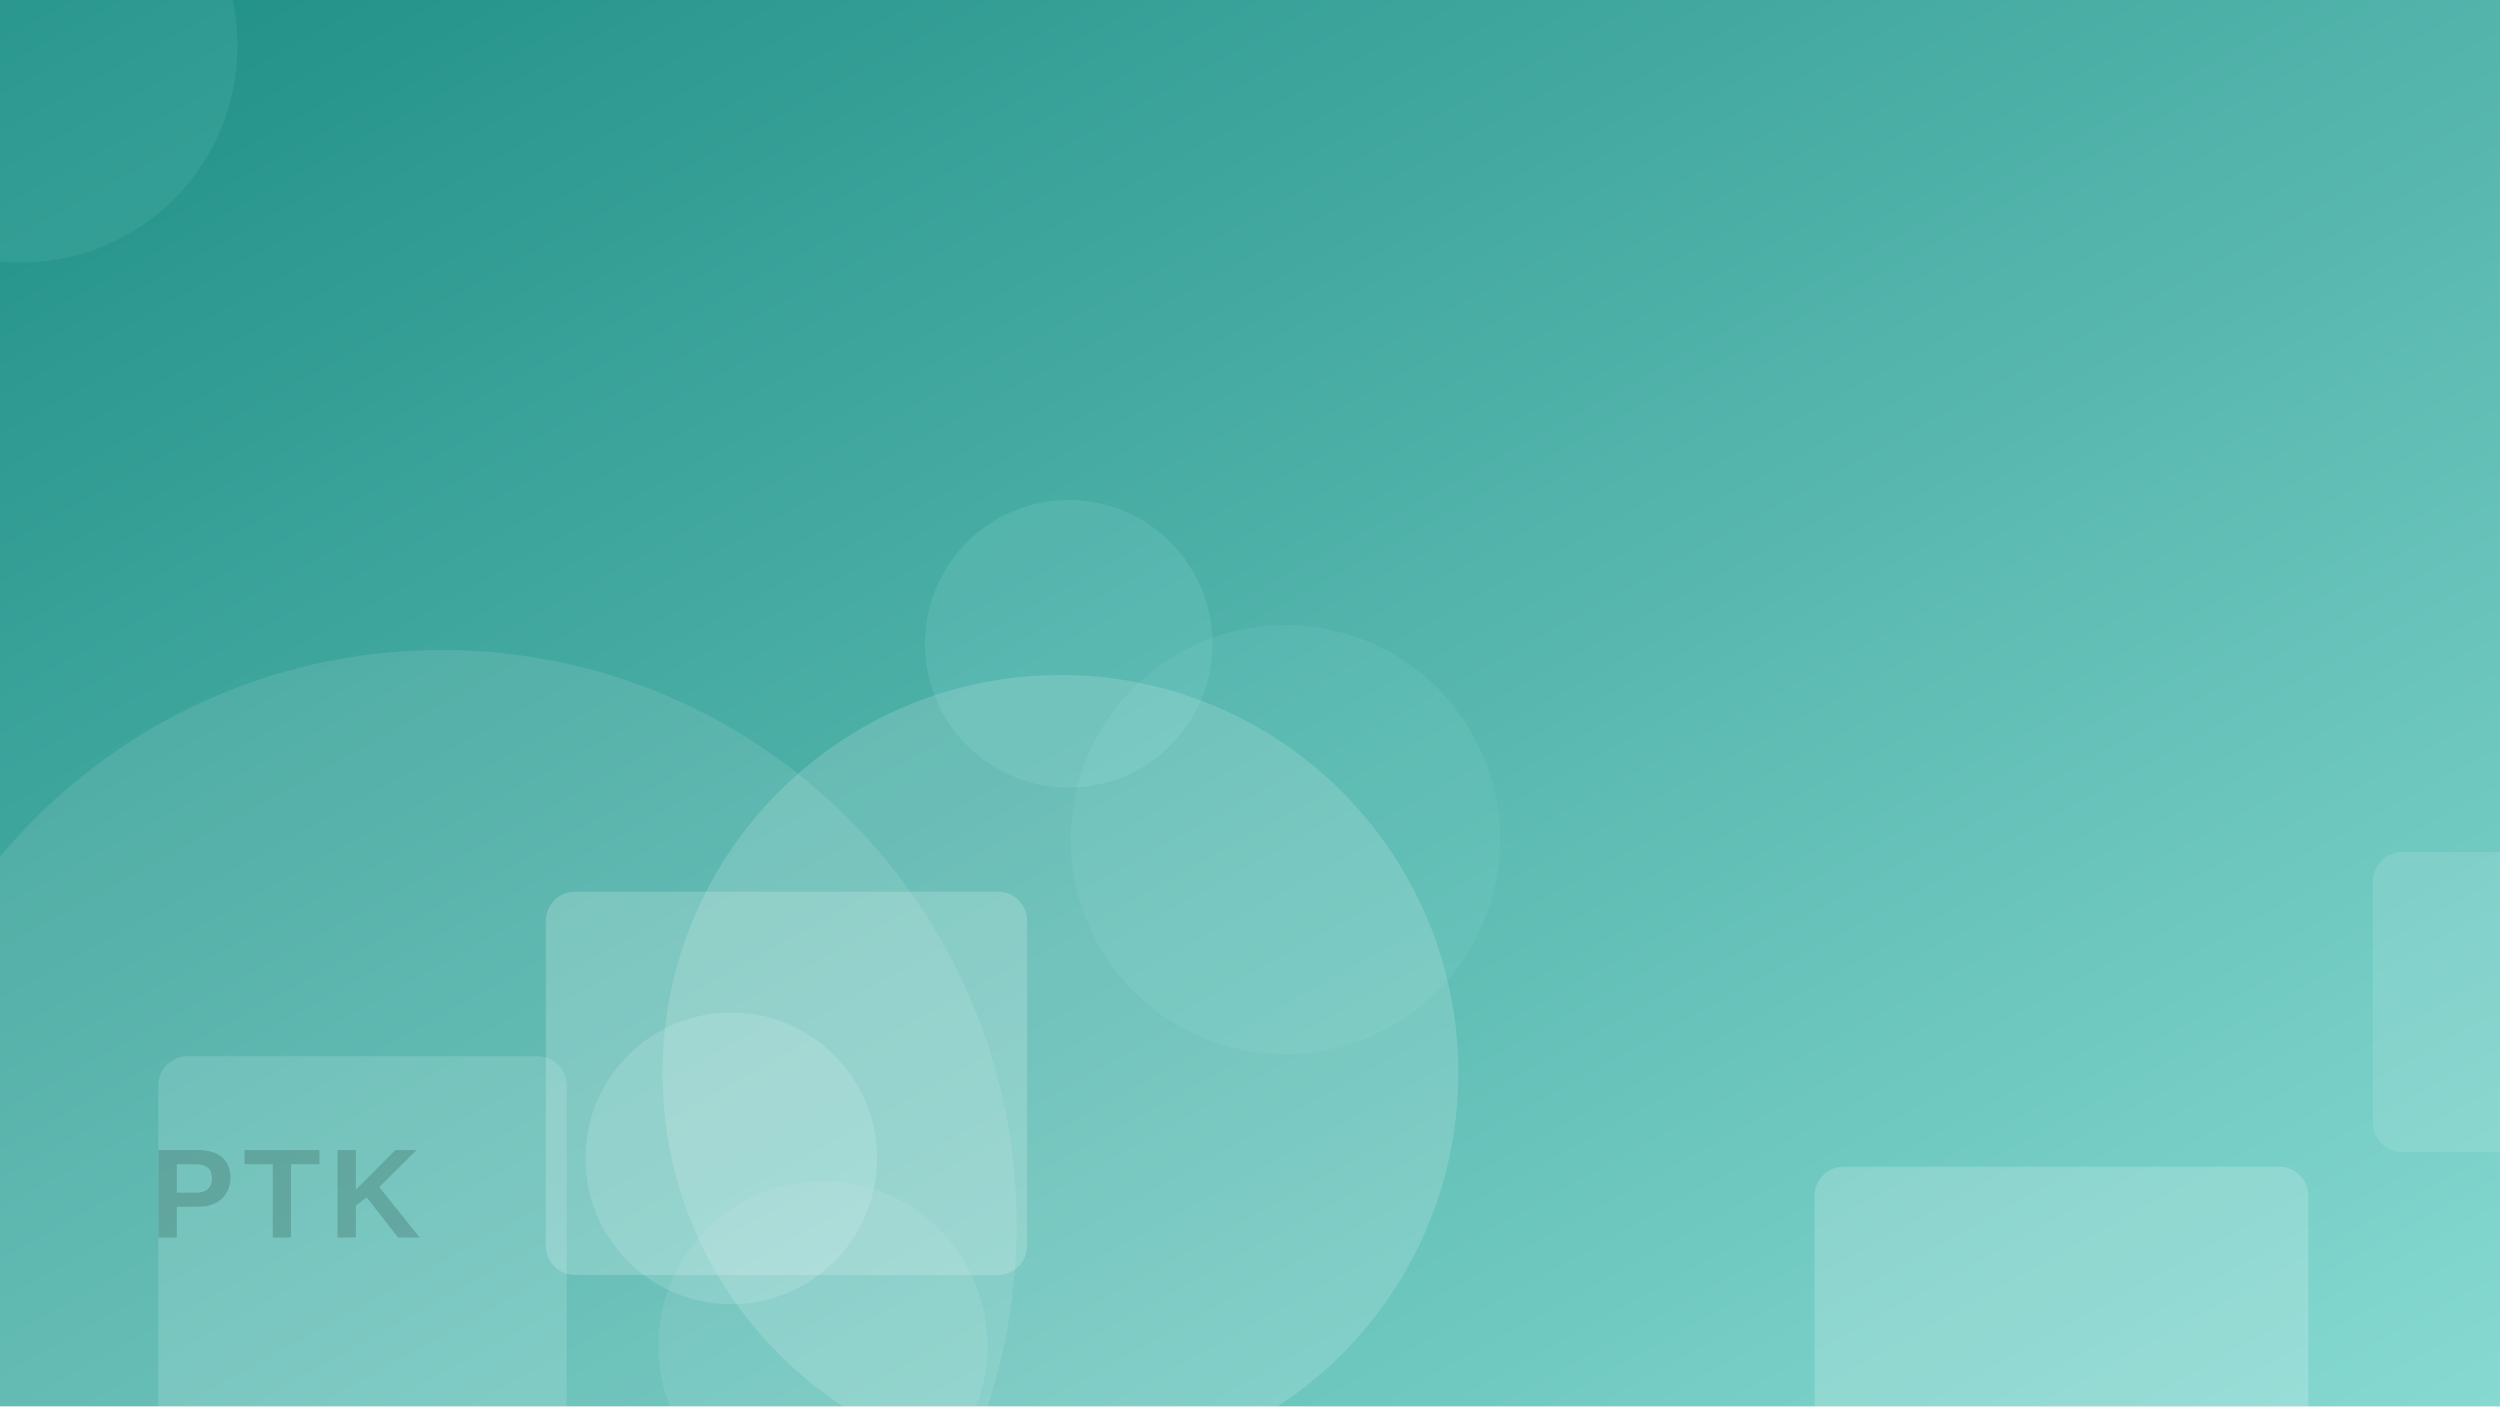
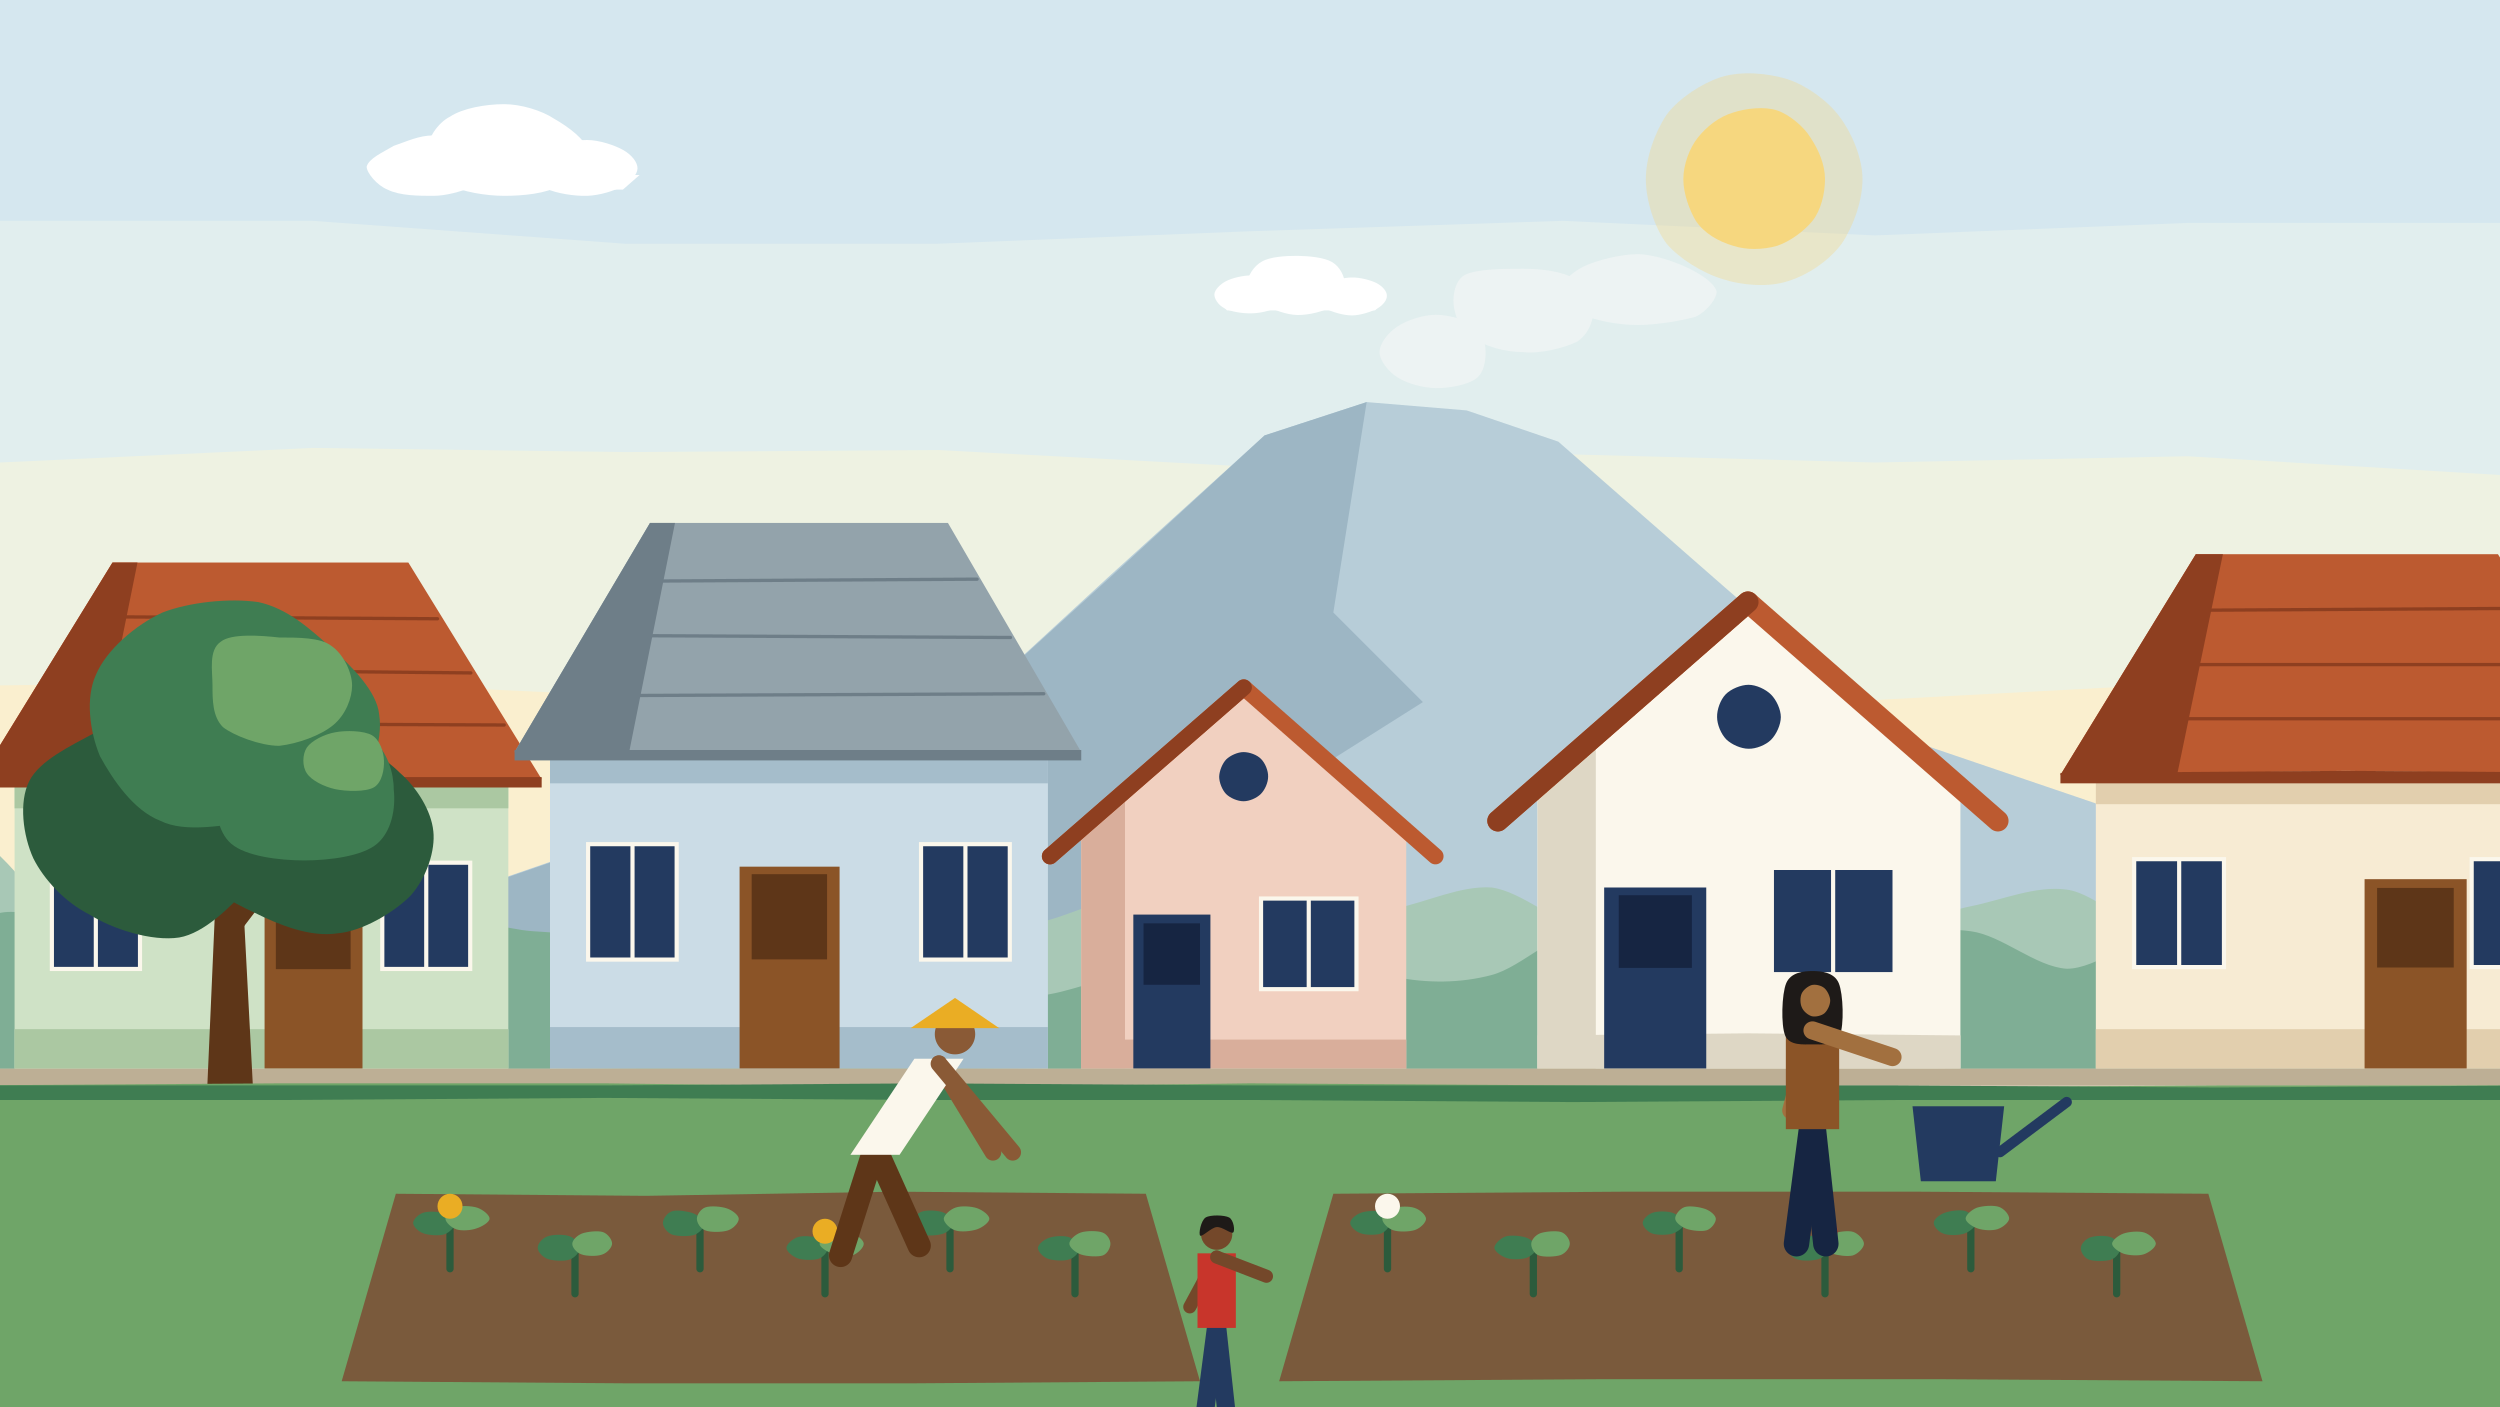
<svg xmlns="http://www.w3.org/2000/svg" viewBox="0 0 1200 675" width="1200" height="675" role="img" aria-label="Penanaman Taman Kampung RW 03 5">
-   <defs>
-     <linearGradient id="g" x1="0" y1="0" x2="1" y2="1">
-       <stop offset="0%" stop-color="#1f8f86" />
-       <stop offset="100%" stop-color="#86d9d1" />
-     </linearGradient>
-   </defs>
-   <rect width="1200" height="675" fill="url(#g)" />
-   <circle cx="513" cy="309" r="69" fill="#86d9d1" opacity="0.20" />
-   <circle cx="395" cy="646" r="79" fill="#e8f8f6" opacity="0.09" />
-   <circle cx="212" cy="588" r="276" fill="#ffffff" opacity="0.10" />
-   <circle cx="617" cy="403" r="103" fill="#86d9d1" opacity="0.15" />
-   <circle cx="351" cy="556" r="70" fill="#e8f8f6" opacity="0.16" />
-   <circle cx="509" cy="515" r="191" fill="#ffffff" opacity="0.15" />
-   <circle cx="10" cy="22" r="104" fill="#86d9d1" opacity="0.11" />
-   <rect x="262" y="428" width="231" height="184" rx="14" fill="#e8f8f6" opacity="0.22" />
-   <rect x="76" y="507" width="196" height="185" rx="14" fill="#e8f8f6" opacity="0.16" />
-   <rect x="871" y="560" width="237" height="226" rx="14" fill="#e8f8f6" opacity="0.22" />
-   <rect x="1139" y="409" width="173" height="144" rx="14" fill="#e8f8f6" opacity="0.13" />
-   <text x="72" y="594" font-family="Segoe UI, Arial, sans-serif" font-size="61" font-weight="700" letter-spacing="4" fill="#0f2e26" opacity="0.20">PTK</text>
+   <style>.g{fill:none;stroke-linecap:round;stroke-linejoin:round}</style>
+   <path fill="#D5E7EF" d="M-20-20l1240 0 0 715-1240 0z" />
+   <path fill="#E1EEEE" d="M0 106l150 0 150 11 150 0 150-6 150-5 150 7 150-6 150 0 20 568-1240 0z" />
+   <path fill="#EEF2E2" d="M0 222l150-7 150 2 150-1 150 8 150-6 150 4 150-3 150 9 20 447-1240 0z" />
+   <path fill="#FAEFCF" d="M0 329l150-2 150 7 150 4 150 1 150 0 150-3 150-8 150 10 20 337-1240 0z" />
+   <path fill="#F6D77F55" d="M894 86c0 10-4 22-10 31-6 8-16 15-26 18-9 3-22 2-31-1-10-3-21-10-27-17-6-8-10-21-10-31 0-10 4-22 10-31 6-8 17-15 26-18 10-3 22-2 32 1 9 3 19 10 25 18 6 8 11 20 11 30z" />
+   <path fill="#F6D77F" d="M876 86c0 7-2 15-6 20-4 5-11 10-17 12-7 2-15 2-21 0-7-2-14-6-18-12-3-5-6-13-6-20 0-7 3-15 7-20 4-5 10-10 17-12 6-2 15-3 21-1 6 2 13 8 16 13 4 6 7 13 7 20z" />
+   <path fill="#FFFFFF" d="M237 80c-1 3-6 7-11 10-5 2-12 4-18 4-7 0-16 0-22-3-5-2-10-8-10-11 1-4 8-7 13-10 6-2 12-5 19-5 6 0 17 1 22 3 5 3 8 8 7 12z" />
+   <path fill="#FFFFFF" d="M282 72c0 6-6 14-13 17-7 4-18 5-27 5-9 0-20-2-26-5-6-4-11-11-11-17 0-5 5-13 11-16 6-4 17-6 26-6 8 0 18 3 24 7 7 4 15 10 16 15z" />
+   <path fill="#FFFFFF" d="M306 80.9c-.1 2.8-3.1 6.3-7.1 8.5-4.1 2.2-11 4.4-17.1 4.6-6.1 .2-14.7-1.2-19.5-3.4-4.8-2.2-9.6-6.6-9.3-9.7 .2-3.2 5.8-6.9 10.6-9.1 4.8-2.3 12.3-4.7 18.2-4.6 5.9 0 13.5 2.6 17.5 4.9 4 2.3 6.8 5.9 6.7 8.8z" />
+   <path fill="#FFFFFF" d="M183 84l124 0-8 7-108 0z" />
+   <path fill="#FFFFFF" d="M618.9 141.2c0 2.2-3.3 4.9-6.3 6.5-3.1 1.5-7.9 2.7-12.1 2.7-4.1 .1-9.8-.8-12.7-2.4-3-1.5-5-4.6-4.9-6.8 .2-2.2 2.8-4.8 5.7-6.3 3-1.5 8-2.7 11.9-2.7 4 0 8.8 1.2 11.9 2.7 3 1.5 6.5 4.2 6.5 6.3z" />
+   <path fill="#FFFFFF" d="M645.5 136.3c.1 3.5-2.1 8.1-5.9 10.6-3.7 2.5-11.3 4.4-16.8 4.3-5.4-.1-11.7-2.5-15.7-5-4-2.5-8-6.5-8.3-9.9-.2-3.5 2.9-8.6 7-10.8 4-2.3 11.4-2.7 17-2.7 5.7 .1 12.9 .8 16.6 3 3.8 2.2 6.1 7 6.1 10.5z" />
+   <path fill="#FFFFFF" d="M665.7 141.9c.1 2-1.7 4.5-4.5 6.1-2.8 1.6-8.2 3.4-12.3 3.4-4.1 0-9.8-1.7-12.5-3.3-2.7-1.6-3.8-4.2-3.7-6.2 .2-2.1 1.8-4.4 4.5-5.9 2.7-1.4 7.8-2.8 11.7-2.8 3.9-.1 9.1 1.3 11.9 2.7 2.8 1.5 4.9 3.9 4.9 6z" />
+   <path fill="#FFFFFF" d="M584 144l81 0-5 5-71 0z" />
+   <path fill="#B7CDD8" d="M132 459l108-37 107-37 109-38 76-70 75-68 49-16 48 4 44 15 80 70 82 71 150 51 152 55-154 1-156-2-154 2-154-2-152 1-156-1z" />
+   <path fill="#9DB6C4" d="M132 459l109-37 107-37 108-38 77-70 74-68 49-16-16 101 43 43-76 48 33 74-169 2-168-2z" />
+   <path fill="#EDF3F3" d="M713.1 169c0 4.2-.7 9.9-4.7 12.8-3.9 2.9-12.9 4.6-19.1 4.5-6.3-.1-13.8-2.2-18.4-5.1-4.5-2.8-8.7-8.1-8.7-12.2 0-4.1 4-9.3 8.6-12.3 4.5-3 12.3-5.6 18.5-5.6 6.2 0 14.7 2.5 18.7 5.4 3.9 3 5 8.3 5.1 12.5z" />
+   <path fill="#EDF3F3" d="M765 148c0 5-2 12-8 16-6 3-18 6-26 5-9 0-19-3-24-7-6-3-8-9-9-14-1-5 0-13 5-16 6-3 19-3 28-3 8 0 19 1 25 5 5 3 9 9 9 14z" />
+   <path fill="#EDF3F3" d="M824 140c0 3-4 9-10 12-7 2-19 4-28 4-9 0-20-2-26-5-6-3-11-8-11-11 0-4 5-9 11-12 6-3 18-6 26-6 8 0 19 4 25 7 6 3 12 7 13 11z" />
+   <path fill="#A8C8B6" d="M-20 675c-210-43-8-215 0-255 8-40 31 12 46 14 15 2 31-5 46-4 15 2 31 15 46 13 15-3 31-26 46-25 15 1 31 26 46 31 15 4 31-1 46-1 15-1 31-1 46-1 15 0 31 3 46-1 15-3 31-17 46-20 15-4 31-3 46 0 15 3 31 17 46 18 15 1 31-8 46-12 15-3 31-10 46-8 15 3 31 20 46 22 15 2 31-6 46-10 15-3 31-11 46-10 15 2 31 18 46 19 15 1 31-7 46-10 15-4 31-13 46-11 15 2 31 19 46 20 15 2 31-6 46-9 15-3 31-10 46-8 15 2 31 21 46 20 15-1 31-25 46-27 15-1 31 14 46 19 15 4 31 9 46 8 15-2 35-54 46-16 11 38 225 203 18 244-207 41-1050 43-1260 0z" />
+   <path fill="#7FAE95" d="M-20 675c-210-35-8-170 0-209 8-39 31-27 46-25 15 1 31 34 46 34 15 0 31-35 46-36 15 0 31 31 46 32 15 1 31-24 46-28 15-4 31 3 46 4 15 1 31 2 46 2 15-1 31-6 46-3 15 2 31 16 46 16 15 0 31-19 46-16 15 2 31 26 46 31 15 4 31-4 46-7 15-2 31-5 46-8 15-4 31-15 46-14 15 1 31 17 46 21 15 3 31 3 46-1 15-4 31-22 46-21 15 1 31 22 46 25 15 4 31-1 46-4 15-4 31-14 46-18 15-3 31-5 46-3 15 2 31 17 46 18 15 0 31-16 46-14 15 2 31 22 46 26 15 3 31 1 46-3 15-3 31-16 46-18 15-1 35-27 46 9 11 37 225 175 18 210-207 35-1050 35-1260 0z" />
+   <path fill="#CFE2C6" d="M7 369l118 0 119 0 0 144-119 0-118 0z" />
+   <path fill="#ABC8A2" d="M7 494l118 0 119 0 0 19-119 0-118 0z" />
+   <path fill="#ABC8A2" d="M7 369l119 0 118 0 0 19-119 0-118 0z" />
+   <path fill="#BC5A30" d="M-10 374l64-104 142 0 64 104-136-1z" />
+   <path fill="#8E3F20" d="M-10 374l64-104 12 0-21 104z" />
+   <path class="g" stroke="#8E3F20" stroke-width="1.6" d="M40 296l170 1M24 321l202 2M8 347l234 1" />
+   <path fill="#8E3F20" d="M-10 373l136 0 134 0 0 5-134 0-136 0z" />
+   <path fill="#8B5427" d="M127 424l47 0 0 89-47 0z" />
+   <path fill="#5E3618" d="M132.4 427.8l35.9 0 0 37.4-35.9 0z" />
+   <path fill="#FBF7EC" d="M23.9 413.1l44.3 0 0 53-44.3 0z" />
+   <path fill="#233A60" d="M25.9 415.1l40.3 0 0 49-40.3 0z" />
+   <path class="g" stroke="#FBF7EC" stroke-width="2" d="M46 415.1l0 49" />
+   <path fill="#FBF7EC" d="M182.5 413.1l44.2 0 0 53-44.2 0z" />
+   <path fill="#233A60" d="M184.5 415.1l40.2 0 0 49-40.2 0z" />
+   <path class="g" stroke="#FBF7EC" stroke-width="2" d="M204.6 415.1l0 49" />
+   <path fill="#CBDCE6" d="M264 356l120 0 119 0 0 157-119-1-120 1z" />
+   <path fill="#A5BDCB" d="M264 493l119 0 120 0 0 20-119 0-120 0z" />
+   <path fill="#A5BDCB" d="M264 356l119 0 120 0 0 20-119 0-120 0z" />
+   <path fill="#93A3AB" d="M247 361l65-110 143 0 64 110-136 1z" />
+   <path fill="#6E7E88" d="M247 361l65-110 12 0-22 110z" />
+   <path class="g" stroke="#6E7E88" stroke-width="1.6" d="M298 279l171-1M282 305l203 1M266 334l235-1" />
+   <path fill="#6E7E88" d="M247 360l137 0 135 0 0 5-135 0-137 0z" />
+   <path fill="#8B5427" d="M355 416l48 0 0 97-48 0z" />
+   <path fill="#5E3618" d="M360.8 419.6l36.2 0 0 40.9-36.2 0z" />
+   <path fill="#FBF7EC" d="M281.3 404.2l44.5 0 0 57.4-44.5 0z" />
+   <path fill="#233A60" d="M283.3 406.2l40.5 0 0 53.4-40.5 0z" />
+   <path class="g" stroke="#FBF7EC" stroke-width="2" d="M303.6 406.2l0 53.4" />
+   <path fill="#FBF7EC" d="M441.1 404.2l44.6 0 0 57.4-44.6 0z" />
+   <path fill="#233A60" d="M443.1 406.2l40.6 0 0 53.4-40.6 0z" />
+   <path class="g" stroke="#FBF7EC" stroke-width="2" d="M463.4 406.2l0 53.4" />
+   <path fill="#F1D0C0" d="M519 513l0-115 78-66 78 66 0 115z" />
+   <path fill="#D9AE9B" d="M519 513l0-115 21-19 0 134z" />
+   <path fill="#D9AE9B" d="M519 499l156 0 0 14-156 0z" />
+   <path class="g" stroke="#BC5A30" stroke-width="7.8" d="M504 411l93-81 92 81" />
+   <path class="g" stroke="#8E3F20" stroke-width="7.8" d="M504 411l93-81" />
+   <path fill="#233A60" d="M608.7 372.8c0 2.8-1.5 6.3-3.5 8.3-2 2-5.5 3.5-8.3 3.5-2.8 0-6.4-1.5-8.4-3.5-1.9-2-3.3-5.6-3.3-8.3 .1-2.8 1.5-6.3 3.4-8.3 2-1.9 5.5-3.5 8.3-3.5 2.8 0 6.5 1.3 8.4 3.3 2 2 3.5 5.7 3.4 8.5z" />
+   <path fill="#233A60" d="M544 439l37 0 0 74-37 0z" />
+   <path fill="#162542" d="M548.9 443.2l27.1 0 0 29.5-27.1 0z" />
+   <path fill="#FBF7EC" d="M604.3 430.3l47.8 0 0 45.5-47.8 0z" />
+   <path fill="#233A60" d="M606.3 432.3l43.8 0 0 41.5-43.8 0z" />
+   <path class="g" stroke="#FBF7EC" stroke-width="2" d="M628.2 432.3l0 41.5" />
+   <path fill="#FBF7EC" d="M738 513l0-136 101-86 102 86 0 136-101 1z" />
+   <path fill="#DED7C5" d="M738 513l0-136 28-24 0 160z" />
+   <path fill="#DED7C5" d="M738 497l101-1 102 1 0 16-102 0-101 0z" />
+   <path class="g" stroke="#BC5A30" stroke-width="10.2" d="M719 394l120-105 120 105" />
+   <path class="g" stroke="#8E3F20" stroke-width="10.2" d="M719 394l120-105" />
+   <path fill="#233A60" d="M854.8 344.2c0 3.6-2.1 8.3-4.7 10.9-2.5 2.5-7.2 4.4-10.8 4.3-3.6 0-8.1-2-10.7-4.5-2.5-2.6-4.4-7.1-4.4-10.7-.1-3.6 1.6-8.3 4.1-10.9 2.5-2.6 7.4-4.6 11-4.6 3.6 0 8.2 2.1 10.8 4.7 2.6 2.6 4.7 7.2 4.7 10.8z" />
+   <path fill="#233A60" d="M770 426l49 0 0 87-49 0z" />
+   <path fill="#162542" d="M777 429.7l35.1 0 0 34.9-35.1 0z" />
+   <path fill="#FBF7EC" d="M849 416l61 0 0 53-61 0z" />
+   <path fill="#233A60" d="M851.5 417.6l56.9 0 0 49-56.9 0z" />
+   <path class="g" stroke="#FBF7EC" stroke-width="2" d="M879.9 417.6l0 49" />
+   <path fill="#F7EBD3" d="M1006 367l121-1 121 1 0 146-120 0-122 0z" />
+   <path fill="#E2CFAE" d="M1006 494l121 0 121 0 0 19-121 0-121 0z" />
+   <path fill="#E2CFAE" d="M1006 367l121 0 121 0 0 19-121 0-121 0z" />
+   <path fill="#BC5A30" d="M989 372l65-106 145 0 66 106-139-2z" />
+   <path fill="#8E3F20" d="M989 372l65-106 13 0-22 106z" />
+   <path class="g" stroke="#8E3F20" stroke-width="1.6" d="M1040 293l174-1M1024 319l206 0M1007 345l239 0" />
+   <path fill="#8E3F20" d="M989 371l138-1 138 1 0 5-138 0-138 0z" />
+   <path fill="#8B5427" d="M1135 422l49 0 0 91-49 0z" />
+   <path fill="#5E3618" d="M1141 426.2l36.8 0 0 38.2-36.8 0z" />
+   <path fill="#FBF7EC" d="M1023.4 411.4l45.1 0 0 53.8-45.1 0z" />
+   <path fill="#233A60" d="M1025.4 413.4l41.1 0 0 49.8-41.1 0z" />
+   <path class="g" stroke="#FBF7EC" stroke-width="2" d="M1046 413.4l0 49.8" />
+   <path fill="#FBF7EC" d="M1185.4 411.4l45.1 0 0 53.8-45.1 0z" />
+   <path fill="#233A60" d="M1187.4 413.4l41.1 0 0 49.8-41.1 0z" />
+   <path class="g" stroke="#FBF7EC" stroke-width="2" d="M1207.9 413.4l0 49.8" />
+   <path fill="#D9CEB8" d="M-20 513l1240 0 0 182-1240 0z" />
+   <path fill="#BDAF95" d="M-20 513l155 0 155 0 155 0 155 0 155 0 155 0 155 0 155 0 0 8-155 0-155 0-155 0-155 0-155 0-155 0-155 0-155 0z" />
+   <path class="g" stroke="#BDAF95" stroke-width="1.4" d="M-19 551l89-1M308 551l77 0M609 551l87 0M823 551l89 1M1105.3 551l57.2 .3M-12 579l80 1M323 579l85 1M588.3 579l45.8 .6M821.1 579l49.8-.6M1013 579l84 0M-29.2 607l59.8 .3M226 607l68 0M540 607l66-1M771.1 607l49.7 .4M971.2 607l43.2 .7M97.6 635l47.5-.3M364 635l62-1M646.1 635l41.2 .1M919.7 635l43.3 .1M1114 635l67 1M61.4 663l57.9 .7M284 663l78 0M549 663l78 0M787 663l70 0M1005.2 663l51.7-.9" />
+   <path fill="#5E3618" d="M99 533l5-114 12 0 6 114z" />
+   <path class="g" stroke="#5E3618" stroke-width="6" d="M110 449l31.2-40.8" />
+   <path fill="#2C5B3C" d="M134 394c-1 11-7 23-15 32-8 9-21 22-33 24-13 2-32-4-43-11-12-6-22-17-27-27-5-11-7-27-2-37 5-10 20-17 31-23 12-6 27-12 40-11 13 1 32 8 40 17 8 8 10 24 9 36z" />
+   <path fill="#2C5B3C" d="M208 399c1 9-3 22-11 31-8 8-23 17-35 18-13 2-28-4-40-10-11-5-25-13-30-22-5-10-2-24 2-34 5-10 13-24 24-28 11-5 30-2 43 0 12 3 23 9 31 17 8 7 15 18 16 28z" />
+   <path fill="#3F7D52" d="M182 343c2 12-4 31-14 39-9 9-29 10-45 12-15 2-34 6-46 0-13-5-23-20-29-31-5-12-7-28-2-39 5-12 19-24 32-30 13-5 32-7 46-5 14 3 25 13 35 22 10 9 22 21 23 32z" />
+   <path fill="#3F7D52" d="M189 379c1 9-1 20-8 26-7 6-23 8-35 8-12 0-28-2-35-8-7-6-8-18-7-26 1-8 4-16 11-22 7-6 20-12 31-12 11 0 26 4 33 10 7 6 10 16 10 24z" />
+   <path fill="#6FA568" d="M169 329c0 6-3 14-9 19-6 5-17 9-26 10-9 0-22-5-27-9-5-5-5-13-5-20 0-7-2-17 4-21 5-4 19-3 28-2 9 0 20 0 25 4 6 4 10 13 10 19z" />
+   <path fill="#6FA568" d="M184.3 365c.2 4.2-.9 10.6-4.8 12.9-3.9 2.3-13.3 2-18.6 .9-5.4-1.2-11.4-4.2-13.6-7.6-2.3-3.3-2.2-9.1 0-12.4 2.3-3.3 8.4-6.4 13.6-7.3 5.2-1 13.7-.8 17.6 1.4 3.9 2.3 5.6 7.9 5.8 12.1z" />
+   <path fill="#6FA568" d="M-20 521l154-1 157 0 155 2 154-2 155 1 156 1 154-1 155 0 0 90 0 90-155 0-156 0-154 0-155 0-155 1-155-2-155 2-155-1 1-90z" />
+   <path fill="#3F7D52" d="M-20 521l155 0 155 0 155-1 155 1 155 0 155 0 155 1 155-1 0 7-155 0-155 0-155 1-155-1-155 0-155-1-155 1-155 0z" />
+   <path fill="#7A5A3C" d="M190 573l120 1 120-2 120 1 26 90-138 1-137 0-137-1z" />
+   <path class="g" stroke="#2C5B3C" stroke-width="3.5" d="M216 609l0-22" />
+   <path fill="#3F7D52" d="M218.5 587c.1 1.7-2.7 4.6-5.2 5.5-2.6 .8-7.6 .4-10.1-.5-2.5-.9-4.9-3.3-4.9-5 0-1.7 2.6-4.2 4.9-4.9 2.4-.8 6.8-.6 9.3 .2 2.6 .8 5.9 3 6 4.7z" />
+   <path fill="#6FA568" d="M235 585c-.1 1.7-3.8 3.9-6.5 4.7-2.6 .9-6.9 1.2-9.4 .4-2.4-.8-5.2-3.3-5.3-5.1-.1-1.8 2.3-4.7 4.9-5.5 2.5-.9 7.7-.7 10.4 .2 2.7 .9 6 3.6 5.9 5.3z" />
+   <circle fill="#EAAD24" cx="216" cy="579" r="6" />
+   <path class="g" stroke="#2C5B3C" stroke-width="3.5" d="M276 621l0-22" />
+   <path fill="#3F7D52" d="M278.4 599c-.1 1.9-2.4 4.7-5 5.6-2.6 .9-7.9 .6-10.5-.3-2.5-.9-4.8-3.5-4.8-5.3-.1-1.8 2-4.6 4.6-5.5 2.5-1 8.1-1.1 10.7-.1 2.6 .9 5 3.7 5 5.6z" />
+   <path fill="#6FA568" d="M293.8 597c-.1 1.8-2.3 4.4-4.8 5.2-2.4 .9-7.5 .8-9.9-.1-2.4-.8-4.5-3.4-4.4-5.1 0-1.7 2.2-3.9 4.6-4.9 2.5-.9 7.7-1.5 10.1-.7 2.4 .8 4.5 3.8 4.4 5.6z" />
+   <path class="g" stroke="#2C5B3C" stroke-width="3.5" d="M336 609l0-22" />
+   <path fill="#3F7D52" d="M338.2 587c.2 1.7-2.2 4.7-4.8 5.7-2.6 .9-8.2 .8-10.8-.1-2.5-1-4.4-3.7-4.4-5.6 0-1.9 2-4.9 4.4-5.6 2.3-.8 7.3 0 9.9 .9 2.6 1 5.6 3 5.7 4.7z" />
+   <path fill="#6FA568" d="M354.6 585c.1 1.8-2.5 4.7-5.2 5.6-2.7 .9-8.3 1-10.8 0-2.5-.9-4.1-3.7-4.1-5.6 0-1.9 1.8-4.7 4.2-5.5 2.4-.8 7.5-.4 10.1 .5 2.7 .9 5.7 3.2 5.8 5z" />
+   <path class="g" stroke="#2C5B3C" stroke-width="3.5" d="M396 621l0-22" />
+   <path fill="#3F7D52" d="M397.4 599c0 1.7-2.1 4.3-4.4 5.2-2.4 .8-7.3 .7-9.9-.1-2.6-.9-5.6-3.4-5.6-5.1-.1-1.7 3-4.4 5.5-5.2 2.5-.8 7.2-.4 9.6 .4 2.4 .9 4.7 3.1 4.8 4.8z" />
+   <path fill="#6FA568" d="M414.6 597c.1 1.7-2.8 4.7-5.3 5.5-2.6 .7-7.2 .1-9.8-.8-2.6-.9-6.1-3.1-6.1-4.7 0-1.6 3.5-3.9 6.1-4.7 2.5-.9 6.8-1.1 9.3-.3 2.6 .7 5.8 3.3 5.8 5z" />
+   <circle fill="#EAAD24" cx="396" cy="591" r="6" />
+   <path class="g" stroke="#2C5B3C" stroke-width="3.5" d="M456 609l0-22" />
+   <path fill="#3F7D52" d="M457.5 587c0 1.7-2.1 4.2-4.6 5.1-2.5 .9-7.7 1.3-10.3 .5-2.5-.9-5.1-3.8-5.1-5.6 0-1.8 2.6-4.7 5.2-5.5 2.6-.8 7.7-.5 10.1 .5 2.5 .9 4.7 3.3 4.7 5z" />
+   <path fill="#6FA568" d="M474.9 585c0 1.7-3.3 4.2-6 5.1-2.7 .9-7.7 1.4-10.3 .5-2.7-.8-5.6-3.8-5.6-5.6 .1-1.8 3.2-4.6 5.8-5.4 2.6-.9 7.4-.6 10.1 .3 2.7 .9 6 3.4 6 5.1z" />
+   <path class="g" stroke="#2C5B3C" stroke-width="3.5" d="M516 621l0-22" />
+   <path fill="#3F7D52" d="M518.3 599c0 1.8-2.4 4.7-5 5.5-2.5 .9-7.8 .6-10.3-.3-2.5-.9-4.8-3.5-4.8-5.2 .1-1.7 2.7-3.9 5.2-4.8 2.4-.9 7.1-1.2 9.6-.4 2.5 .8 5.2 3.4 5.3 5.2z" />
+   <path fill="#6FA568" d="M533 597c0 1.8-1.3 4.7-3.6 5.6-2.4 .8-7.7 .5-10.4-.4-2.7-.9-5.7-3.4-5.7-5.2-.1-1.8 2.8-4.5 5.5-5.4 2.6-.9 8.1-.9 10.4 0 2.4 .9 3.8 3.6 3.8 5.4z" />
+   <path fill="#7A5A3C" d="M640 573l140-1 140 0 140 1 26 90-157-1-158 0-157 1z" />
+   <path class="g" stroke="#2C5B3C" stroke-width="3.5" d="M666 609l0-22" />
+   <path fill="#3F7D52" d="M667.1 587c0 1.7-1.9 4.2-4.2 5.1-2.3 .8-7.3 .8-9.7-.1-2.5-.8-5.2-3.3-5.1-5 0-1.7 2.7-4 5.2-4.9 2.5-.9 7.5-1.2 9.8-.4 2.3 .9 4 3.6 4 5.3z" />
+   <path fill="#6FA568" d="M684.5 585c0 1.8-2.7 4.5-5.3 5.4-2.7 .9-7.9 1-10.5 .1-2.7-.9-5.3-3.7-5.2-5.5 0-1.8 3-4.2 5.6-5.1 2.6-.9 7.4-1 9.9-.1 2.6 .8 5.4 3.4 5.5 5.2z" />
+   <circle fill="#FBF7EC" cx="666" cy="579" r="6" />
+   <path class="g" stroke="#2C5B3C" stroke-width="3.5" d="M736 621l0-22" />
+   <path fill="#3F7D52" d="M737.5 599c0 1.6-2.5 4-4.9 4.8-2.4 .8-6.8 .9-9.3 .1-2.6-.8-5.9-3.2-6-4.9-.1-1.7 2.9-4.7 5.4-5.5 2.6-.8 7.5-.3 10 .6 2.5 .9 4.9 3.3 4.8 4.9z" />
+   <path fill="#6FA568" d="M753.5 597c0 1.8-1.8 4.4-4.3 5.4-2.5 .9-8.3 1.1-10.6 .2-2.4-.9-3.7-3.8-3.6-5.6 .1-1.8 1.8-4 4.2-5 2.4-.9 7.8-1.4 10.2-.6 2.4 .8 4.2 3.8 4.1 5.6z" />
+   <path class="g" stroke="#2C5B3C" stroke-width="3.5" d="M806 609l0-22" />
+   <path fill="#3F7D52" d="M808.7 587c0 1.7-3.2 4.2-5.8 5.1-2.6 .8-7.4 .8-9.8 0-2.4-.9-4.6-3.4-4.6-5.1 0-1.7 2.4-4.1 4.8-4.9 2.4-.8 6.8-.8 9.4 0 2.5 .9 6 3.2 6 4.9z" />
+   <path fill="#6FA568" d="M823.6 585c.1 1.7-2 4.7-4.3 5.5-2.4 .8-7.3 .2-9.9-.7-2.5-1-5.2-3.1-5.3-4.8-.2-1.7 2.1-4.8 4.5-5.6 2.4-.8 7.4 0 9.9 .9 2.5 .9 5 3 5.1 4.7z" />
+   <path class="g" stroke="#2C5B3C" stroke-width="3.5" d="M876 621l0-22" />
+   <path fill="#3F7D52" d="M877.9 599c0 1.7-2.3 4.4-4.8 5.3-2.5 .9-7.9 1.1-10.4 .2-2.6-.8-4.9-3.7-4.8-5.5 0-1.8 2.5-4.4 5.1-5.2 2.5-.9 7.5-.8 10 0 2.5 .9 4.8 3.5 4.9 5.2z" />
+   <path fill="#6FA568" d="M894.7 597c0 1.9-2.8 4.8-5.3 5.6-2.6 .7-7.4 0-9.9-.9-2.5-.9-5-3.1-5-4.7 0-1.6 2.4-3.8 4.9-4.7 2.5-1 7.6-1.8 10.1-1 2.5 .8 5.2 3.8 5.2 5.7z" />
+   <circle fill="#C8352B" cx="876" cy="591" r="6" />
+   <path class="g" stroke="#2C5B3C" stroke-width="3.5" d="M946 609l0-22" />
+   <path fill="#3F7D52" d="M948.5 587c-.1 1.8-3 4.2-5.6 5.1-2.6 .9-7.5 1-9.9 .1-2.5-.8-4.9-3.5-4.8-5.2 0-1.7 2.6-3.9 5.1-4.8 2.6-1 7.6-1.7 10.1-.9 2.6 .9 5.2 3.9 5.1 5.7z" />
+   <path fill="#6FA568" d="M964.4 585c-.2 1.8-3.1 4.2-5.6 5-2.5 .8-6.8 .6-9.4-.3-2.5-.8-5.8-3-5.9-4.7-.1-1.7 2.8-4.3 5.4-5.3 2.7-.9 8-1.3 10.6-.4 2.6 .9 5 3.9 4.9 5.7z" />
+   <path class="g" stroke="#2C5B3C" stroke-width="3.5" d="M1016 621l0-22" />
+   <path fill="#3F7D52" d="M1017.8 599c0 1.8-1.9 4.7-4.4 5.6-2.5 .9-8.3 .9-10.8 0-2.4-1-3.9-3.8-3.8-5.6 .1-1.8 2-4.1 4.4-5 2.4-.9 7.4-1.1 9.8-.2 2.5 .8 4.7 3.4 4.8 5.2z" />
+   <path fill="#6FA568" d="M1034.8 597c-.1 1.8-3.3 4.3-5.9 5.1-2.5 .8-7 .5-9.5-.3-2.5-.9-5.6-3.2-5.6-4.8 0-1.6 2.9-4 5.5-4.9 2.6-.9 7.3-1.3 9.9-.5 2.6 .8 5.6 3.6 5.6 5.4z" />
+   <path class="g" stroke="#8A5A36" stroke-width="8" d="M450.7 510.6l25.9 42.5" />
+   <path class="g" stroke="#5E3618" stroke-width="11.2" d="M420 550.7l-16.5 51.9" />
+   <path class="g" stroke="#5E3618" stroke-width="11.2" d="M420 550.7l21.2 47.2" />
+   <path fill="#FBF7EC" d="M438.9 508.2l23.6 0-30.7 46.1-23.6 0z" />
+   <circle fill="#8A5A36" cx="458.4" cy="496.4" r="9.7" />
+   <path fill="#EAAD24" d="M437.1 493.5l21.3-14.5 21.2 14.5z" />
+   <path class="g" stroke="#8A5A36" stroke-width="8" d="M450.7 510.6l35.4 42.5" />
+   <path class="g" stroke="#A2703F" stroke-width="8.7" d="M870 494.6l-10.2 38.4" />
+   <path class="g" stroke="#162542" stroke-width="12.2" d="M870 538.1l-7.7 58.9" />
+   <path class="g" stroke="#162542" stroke-width="12.2" d="M870 538.1l6.4 58.9" />
+   <path fill="#8B5427" d="M857.2 492l25.6 0 0 50-25.6 0z" />
+   <circle fill="#A2703F" cx="870" cy="479.2" r="10.5" />
+   <path fill="#1E1A18" d="M856.9 497.1c-2.1-4.9-1.7-20 .5-25.2 2.2-5.2 8.4-5.8 12.6-5.8 4.2 0 10.4 .6 12.6 5.8 2.2 5.2 2.6 20.3 .5 25.2-2.1 4.9-8.7 4.2-13.1 4.2-4.4 0-11 .7-13.1-4.2z" />
+   <path fill="#A2703F" d="M878.5 480.3c0 2-1.3 4.8-2.8 6.1-1.5 1.2-4.2 1.8-6 1.4-1.8-.5-4-2.3-4.8-4.2-.9-1.8-.9-4.9-.1-6.7 .8-1.8 3.1-3.6 4.9-4.1 1.8-.4 4.5 .2 6 1.5 1.4 1.2 2.8 4 2.8 6z" />
+   <path class="g" stroke="#A2703F" stroke-width="8.7" d="M870 494.6l38.4 12.8" />
+   <path fill="#233A60" d="M918 531l44 0-4 36-36 0z" />
+   <path class="g" stroke="#233A60" stroke-width="5" d="M960 553l32-24" />
+   <path class="g" stroke="#74482A" stroke-width="6.3" d="M584 603.4l-12.9 23.9" />
+   <path class="g" stroke="#233A60" stroke-width="8.7" d="M584 634.7l-5.5 42.3" />
+   <path class="g" stroke="#233A60" stroke-width="8.7" d="M584 634.7l4.6 42.3" />
+   <path fill="#C8352B" d="M574.8 601.6l18.4 0 0 35.8-18.4 0z" />
+   <circle fill="#74482A" cx="584" cy="592.4" r="7.5" />
+   <path fill="#1E1A18" d="M576.1 593.1c-.9-.7 .3-7.2 2.6-8.7 2.3-1.4 9.1-1.2 11.3 0 2.2 1.2 2.9 6.5 1.9 7.2-1 .8-5.3-2.9-7.9-2.6-2.6 .2-7 4.9-7.9 4.1z" />
+   <path class="g" stroke="#74482A" stroke-width="6.3" d="M584 603.4l23.9 9.2" />
</svg>
